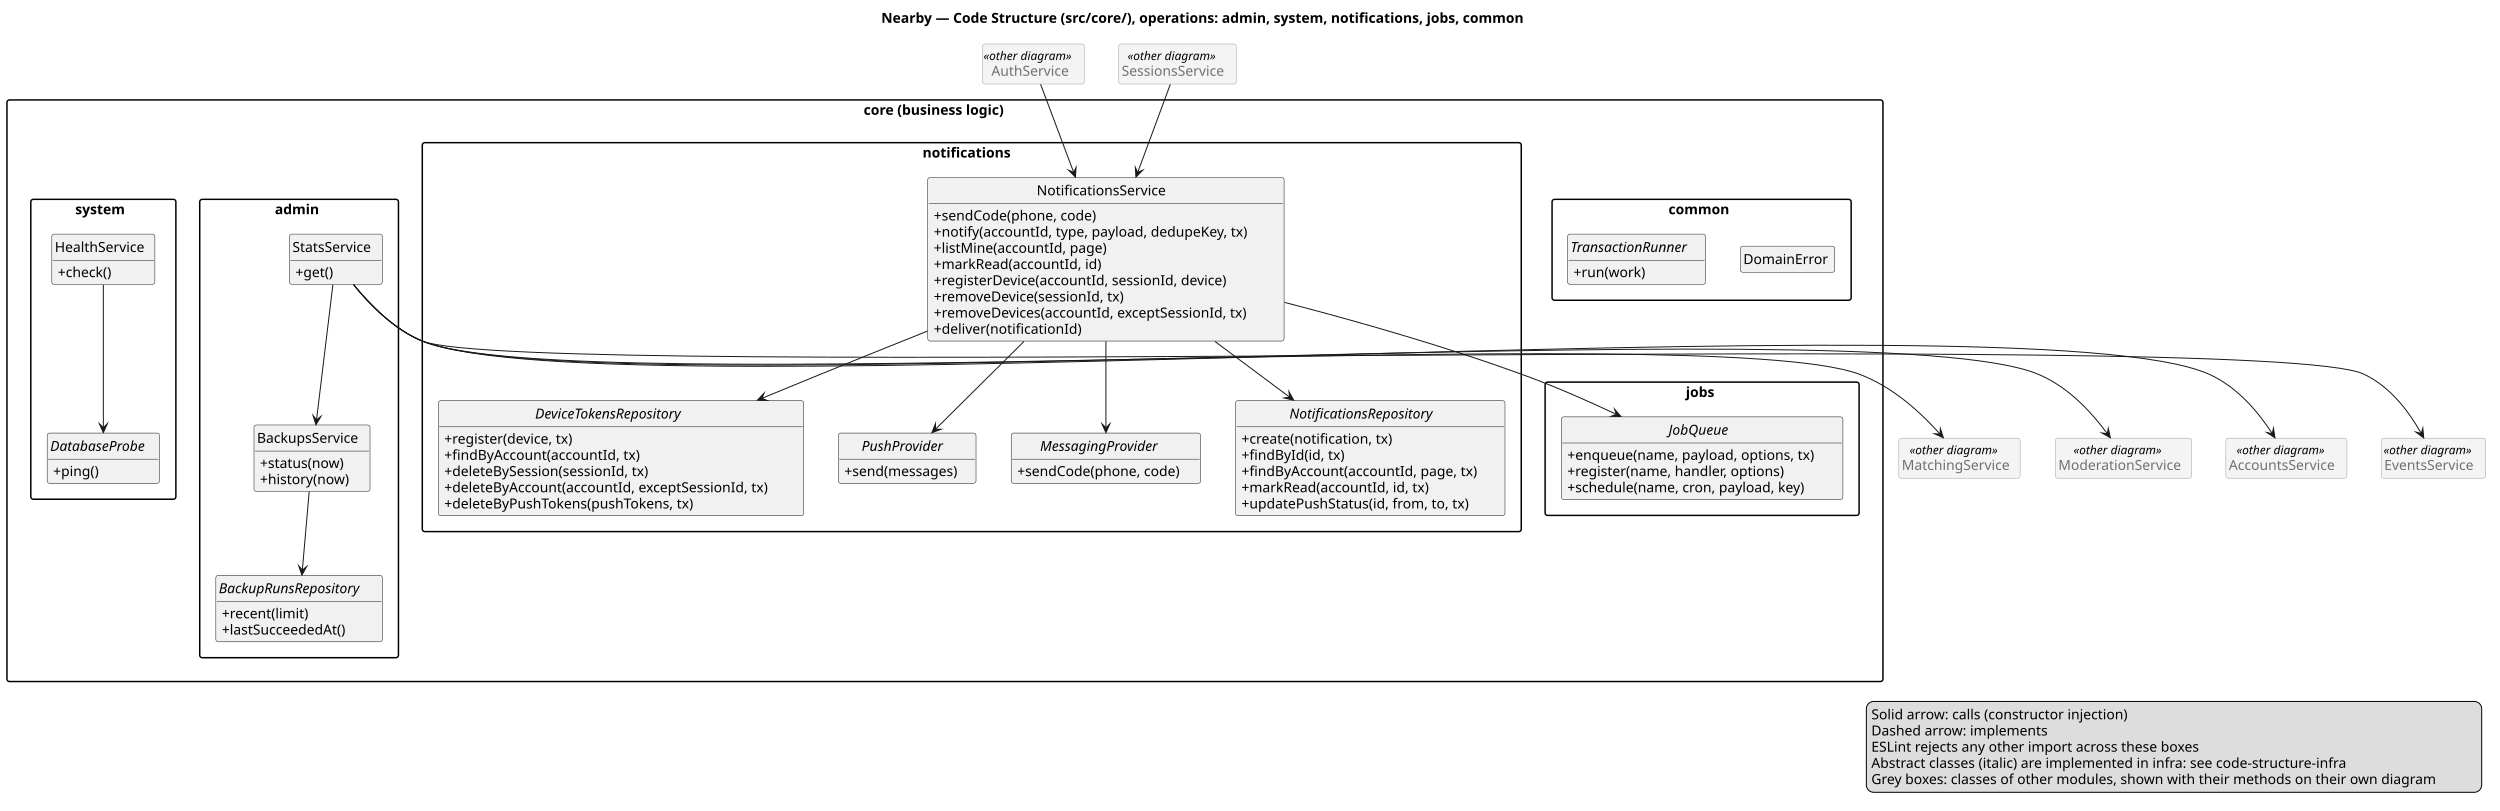
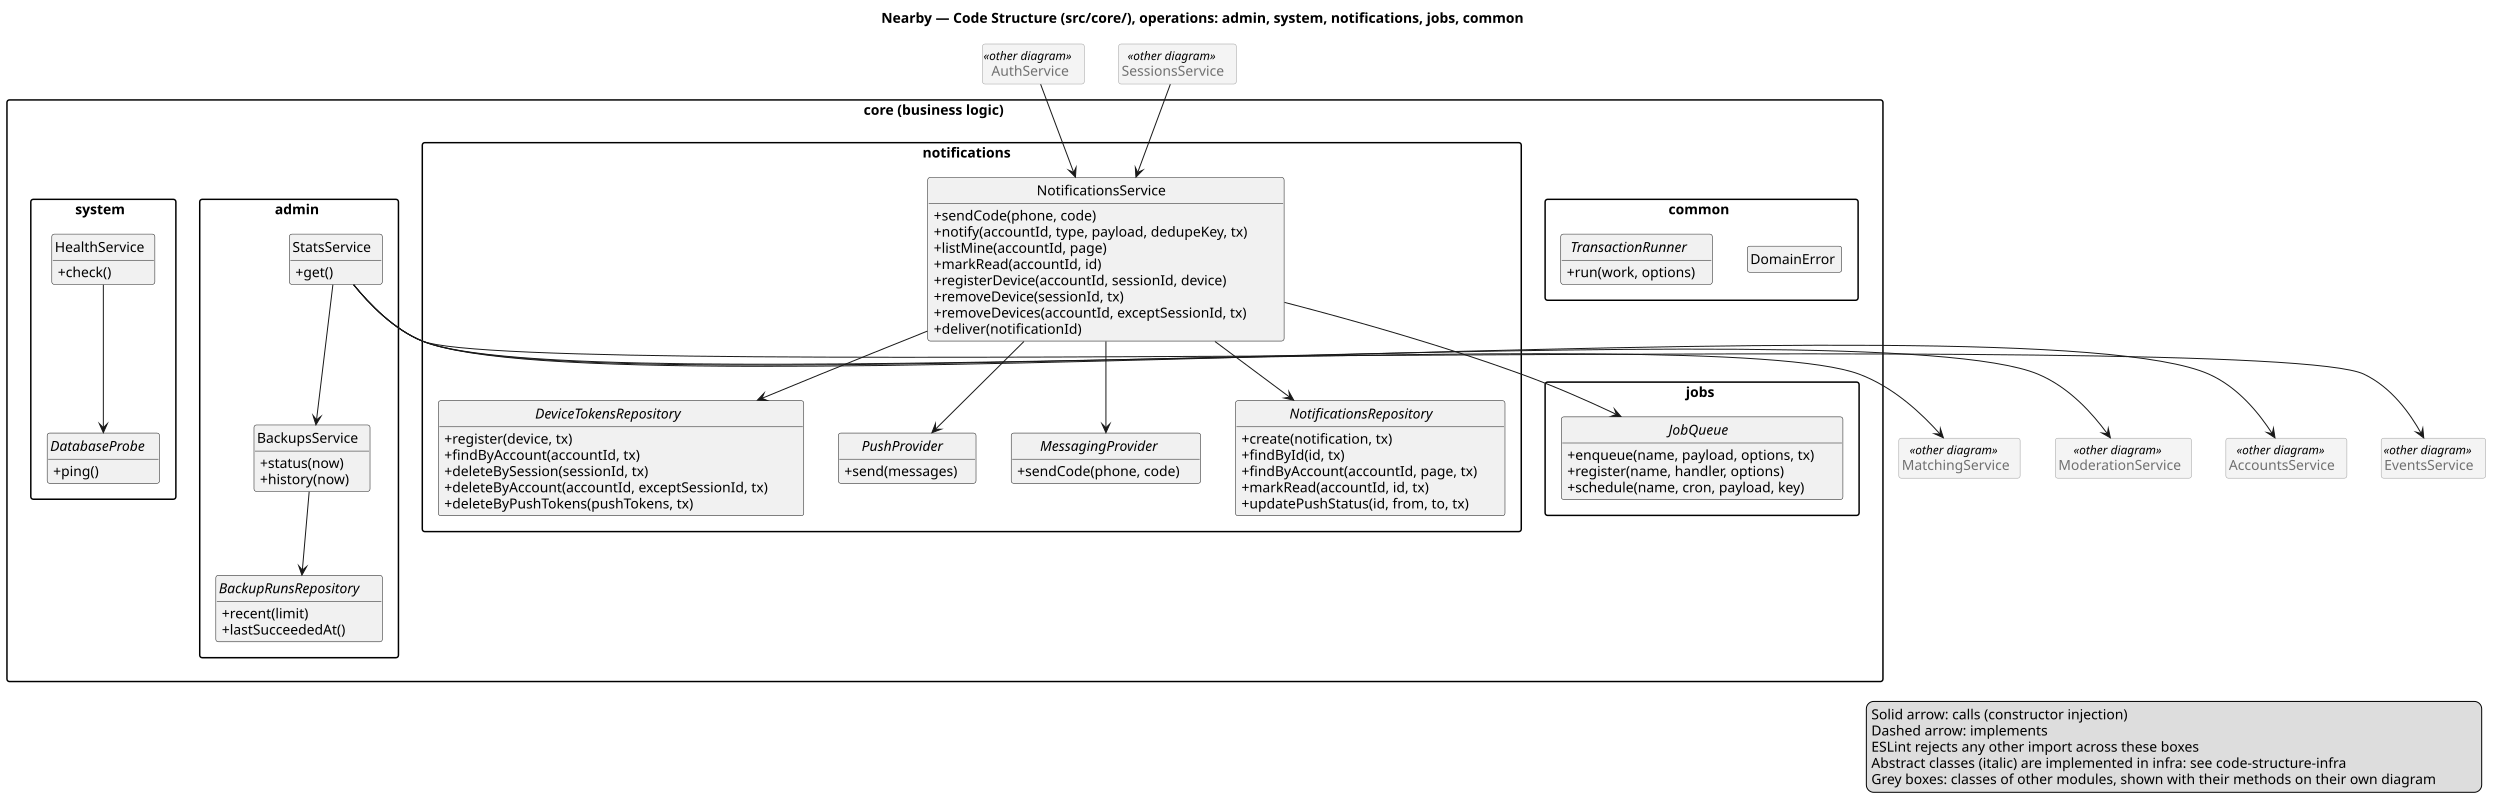
<svg xmlns="http://www.w3.org/2000/svg" version="1.1" data-diagram-type="CLASS" style="width:2516px;height:816px;background:#FFFFFF;" width="2516px" height="816px" viewBox="0 0 2516 816" zoomAndPan="magnify" preserveAspectRatio="none" contentStyleType="text/css">
  <defs />
  <g font-family="sans-serif" lengthAdjust="spacing">
    <g class="title" data-source-line="5">
      <text x="886.893" y="22.995" fill="#000" font-size="14" textLength="735.786" font-weight="700">Nearby — Code Structure (src/core/), operations: admin, system, notifications, jobs, common</text>
    </g>
    <g class="cluster" data-qualified-name="CORE" id="ent0001" data-source-line="18">
      <rect x="7" y="100.567" width="1888" height="585.34" fill="none" style="stroke:#000;stroke-width:1.5;" rx="2.5" ry="2.5" />
      <text x="869.177" y="115.562" fill="#000" font-size="14" textLength="163.646" font-weight="700">core (business logic)</text>
    </g>
    <g class="cluster" data-qualified-name="CORE.admin" id="ent0002" data-source-line="19">
      <rect x="201" y="200.607" width="200" height="461.3" fill="none" style="stroke:#000;stroke-width:1.5;" rx="2.5" ry="2.5" />
      <text x="276.589" y="215.602" fill="#000" font-size="14" textLength="48.822" font-weight="700">admin</text>
    </g>
    <g class="cluster" data-qualified-name="CORE.system" id="ent0006" data-source-line="32">
      <rect x="31" y="200.607" width="146" height="301.82" fill="none" style="stroke:#000;stroke-width:1.5;" rx="2.5" ry="2.5" />
      <text x="75.716" y="215.602" fill="#000" font-size="14" textLength="56.567" font-weight="700">system</text>
    </g>
    <g class="cluster" data-qualified-name="CORE.notifications" id="ent0009" data-source-line="40">
      <rect x="425" y="143.567" width="1106" height="391.45" fill="none" style="stroke:#000;stroke-width:1.5;" rx="2.5" ry="2.5" />
      <text x="928.439" y="158.562" fill="#000" font-size="14" textLength="99.121" font-weight="700">notifications</text>
    </g>
    <g class="cluster" data-qualified-name="CORE.jobs" id="ent0015" data-source-line="72">
      <rect x="1555" y="384.537" width="316" height="134.18" fill="none" style="stroke:#000;stroke-width:1.5;" rx="2.5" ry="2.5" />
      <text x="1696.614" y="399.532" fill="#000" font-size="14" textLength="32.771" font-weight="700">jobs</text>
    </g>
    <g class="cluster" data-qualified-name="CORE.common" id="ent0017" data-source-line="79">
-       <rect x="1562" y="200.607" width="301" height="101.59" fill="none" style="stroke:#000;stroke-width:1.5;" rx="2.5" ry="2.5" />
+       <rect x="1555" y="200.607" width="315" height="101.59" fill="none" style="stroke:#000;stroke-width:1.5;" rx="2.5" ry="2.5" />
      <text x="1679.161" y="215.602" fill="#000" font-size="14" textLength="66.678" font-weight="700">common</text>
    </g>
    <g class="entity" data-qualified-name="CORE.admin.StatsService" id="ent0003" data-source-line="20">
      <rect x="291.26" y="235.607" width="93.479" height="50.594" fill="#F1F1F1" style="stroke:#181818;stroke-width:0.5;" rx="2.5" ry="2.5" />
      <text x="294.26" y="253.602" fill="#000" font-size="14" textLength="87.479">StatsService</text>
      <line x1="292.26" y1="261.904" x2="383.739" y2="261.904" style="stroke:#181818;stroke-width:0.5;" />
      <text x="297.26" y="278.899" fill="#000" font-size="14" textLength="45.644">+get()</text>
    </g>
    <g class="entity" data-qualified-name="CORE.admin.BackupsService" id="ent0004" data-source-line="23">
      <rect x="255.61" y="427.677" width="116.783" height="66.891" fill="#F1F1F1" style="stroke:#181818;stroke-width:0.5;" rx="2.5" ry="2.5" />
      <text x="258.61" y="445.672" fill="#000" font-size="14" textLength="110.783">BackupsService</text>
      <line x1="256.61" y1="453.974" x2="371.393" y2="453.974" style="stroke:#181818;stroke-width:0.5;" />
      <text x="261.61" y="470.969" fill="#000" font-size="14" textLength="94.562">+status(now)</text>
      <text x="261.61" y="487.266" fill="#000" font-size="14" textLength="99.695">+history(now)</text>
    </g>
    <g class="entity" data-qualified-name="CORE.admin.BackupRunsRepository" id="ent0005" data-source-line="27">
      <rect x="217.21" y="579.017" width="167.588" height="66.891" fill="#F1F1F1" style="stroke:#181818;stroke-width:0.5;" rx="2.5" ry="2.5" />
      <text x="220.21" y="597.012" fill="#000" font-size="14" textLength="161.588" font-style="italic">BackupRunsRepository</text>
      <line x1="218.21" y1="605.314" x2="383.798" y2="605.314" style="stroke:#181818;stroke-width:0.5;" />
      <text x="223.21" y="622.309" fill="#000" font-size="14" textLength="98.492">+recent(limit)</text>
      <text x="223.21" y="638.606" fill="#000" font-size="14" textLength="139.74">+lastSucceededAt()</text>
    </g>
    <g class="entity" data-qualified-name="CORE.system.HealthService" id="ent0007" data-source-line="33">
      <rect x="52.14" y="235.607" width="103.713" height="50.594" fill="#F1F1F1" style="stroke:#181818;stroke-width:0.5;" rx="2.5" ry="2.5" />
      <text x="55.14" y="253.602" fill="#000" font-size="14" textLength="97.713">HealthService</text>
      <line x1="53.14" y1="261.904" x2="154.853" y2="261.904" style="stroke:#181818;stroke-width:0.5;" />
      <text x="58.14" y="278.899" fill="#000" font-size="14" textLength="63.643">+check()</text>
    </g>
    <g class="entity" data-qualified-name="CORE.system.DatabaseProbe" id="ent0008" data-source-line="36">
      <rect x="47.47" y="435.827" width="113.064" height="50.594" fill="#F1F1F1" style="stroke:#181818;stroke-width:0.5;" rx="2.5" ry="2.5" />
      <text x="50.47" y="453.822" fill="#000" font-size="14" textLength="107.064" font-style="italic">DatabaseProbe</text>
      <line x1="48.47" y1="462.124" x2="159.534" y2="462.124" style="stroke:#181818;stroke-width:0.5;" />
      <text x="53.47" y="479.119" fill="#000" font-size="14" textLength="53.19">+ping()</text>
    </g>
    <g class="entity" data-qualified-name="CORE.notifications.NotificationsService" id="ent0010" data-source-line="41">
      <rect x="933.68" y="178.567" width="358.637" height="164.672" fill="#F1F1F1" style="stroke:#181818;stroke-width:0.5;" rx="2.5" ry="2.5" />
      <text x="1043.316" y="196.562" fill="#000" font-size="14" textLength="139.364">NotificationsService</text>
      <line x1="934.68" y1="204.864" x2="1291.317" y2="204.864" style="stroke:#181818;stroke-width:0.5;" />
      <text x="939.68" y="221.859" fill="#000" font-size="14" textLength="178.637">+sendCode(phone, code)</text>
      <text x="939.68" y="238.156" fill="#000" font-size="14" textLength="346.637">+notify(accountId, type, payload, dedupeKey, tx)</text>
      <text x="939.68" y="254.453" fill="#000" font-size="14" textLength="189.328">+listMine(accountId, page)</text>
      <text x="939.68" y="270.749" fill="#000" font-size="14" textLength="185.008">+markRead(accountId, id)</text>
      <text x="939.68" y="287.046" fill="#000" font-size="14" textLength="322.246">+registerDevice(accountId, sessionId, device)</text>
      <text x="939.68" y="303.343" fill="#000" font-size="14" textLength="211.518">+removeDevice(sessionId, tx)</text>
      <text x="939.68" y="319.64" fill="#000" font-size="14" textLength="345.68">+removeDevices(accountId, exceptSessionId, tx)</text>
      <text x="939.68" y="335.937" fill="#000" font-size="14" textLength="162.333">+deliver(notificationId)</text>
    </g>
    <g class="entity" data-qualified-name="CORE.notifications.MessagingProvider" id="ent0011" data-source-line="51">
      <rect x="1017.68" y="435.827" width="190.637" height="50.594" fill="#F1F1F1" style="stroke:#181818;stroke-width:0.5;" rx="2.5" ry="2.5" />
      <text x="1046.703" y="453.822" fill="#000" font-size="14" textLength="132.59" font-style="italic">MessagingProvider</text>
      <line x1="1018.68" y1="462.124" x2="1207.317" y2="462.124" style="stroke:#181818;stroke-width:0.5;" />
      <text x="1023.68" y="479.119" fill="#000" font-size="14" textLength="178.637">+sendCode(phone, code)</text>
    </g>
    <g class="entity" data-qualified-name="CORE.notifications.NotificationsRepository" id="ent0012" data-source-line="54">
      <rect x="1243.39" y="403.237" width="271.226" height="115.781" fill="#F1F1F1" style="stroke:#181818;stroke-width:0.5;" rx="2.5" ry="2.5" />
      <text x="1297.655" y="421.232" fill="#000" font-size="14" textLength="162.695" font-style="italic">NotificationsRepository</text>
      <line x1="1244.39" y1="429.534" x2="1513.616" y2="429.534" style="stroke:#181818;stroke-width:0.5;" />
      <text x="1249.39" y="446.529" fill="#000" font-size="14" textLength="168.807">+create(notification, tx)</text>
      <text x="1249.39" y="462.826" fill="#000" font-size="14" textLength="115.589">+findById(id, tx)</text>
      <text x="1249.39" y="479.123" fill="#000" font-size="14" textLength="259.226">+findByAccount(accountId, page, tx)</text>
      <text x="1249.39" y="495.419" fill="#000" font-size="14" textLength="207.683">+markRead(accountId, id, tx)</text>
      <text x="1249.39" y="511.716" fill="#000" font-size="14" textLength="250.271">+updatePushStatus(id, from, to, tx)</text>
    </g>
    <g class="entity" data-qualified-name="CORE.notifications.DeviceTokensRepository" id="ent0013" data-source-line="61">
      <rect x="441.1" y="403.237" width="367.804" height="115.781" fill="#F1F1F1" style="stroke:#181818;stroke-width:0.5;" rx="2.5" ry="2.5" />
      <text x="538.524" y="421.232" fill="#000" font-size="14" textLength="172.956" font-style="italic">DeviceTokensRepository</text>
      <line x1="442.1" y1="429.534" x2="807.904" y2="429.534" style="stroke:#181818;stroke-width:0.5;" />
      <text x="447.1" y="446.529" fill="#000" font-size="14" textLength="145.612">+register(device, tx)</text>
      <text x="447.1" y="462.826" fill="#000" font-size="14" textLength="215.359">+findByAccount(accountId, tx)</text>
      <text x="447.1" y="479.123" fill="#000" font-size="14" textLength="225.579">+deleteBySession(sessionId, tx)</text>
      <text x="447.1" y="495.419" fill="#000" font-size="14" textLength="355.804">+deleteByAccount(accountId, exceptSessionId, tx)</text>
      <text x="447.1" y="511.716" fill="#000" font-size="14" textLength="274.743">+deleteByPushTokens(pushTokens, tx)</text>
    </g>
    <g class="entity" data-qualified-name="CORE.notifications.PushProvider" id="ent0014" data-source-line="68">
      <rect x="843.73" y="435.827" width="138.533" height="50.594" fill="#F1F1F1" style="stroke:#181818;stroke-width:0.5;" rx="2.5" ry="2.5" />
      <text x="867.158" y="453.822" fill="#000" font-size="14" textLength="91.677" font-style="italic">PushProvider</text>
      <line x1="844.73" y1="462.124" x2="981.263" y2="462.124" style="stroke:#181818;stroke-width:0.5;" />
      <text x="849.73" y="479.119" fill="#000" font-size="14" textLength="126.533">+send(messages)</text>
    </g>
    <g class="entity" data-qualified-name="CORE.jobs.JobQueue" id="ent0016" data-source-line="73">
      <rect x="1571.29" y="419.537" width="283.414" height="83.188" fill="#F1F1F1" style="stroke:#181818;stroke-width:0.5;" rx="2.5" ry="2.5" />
      <text x="1679.21" y="437.532" fill="#000" font-size="14" textLength="67.573" font-style="italic">JobQueue</text>
      <line x1="1572.29" y1="445.834" x2="1853.704" y2="445.834" style="stroke:#181818;stroke-width:0.5;" />
      <text x="1577.29" y="462.829" fill="#000" font-size="14" textLength="271.414">+enqueue(name, payload, options, tx)</text>
      <text x="1577.29" y="479.126" fill="#000" font-size="14" textLength="239.49">+register(name, handler, options)</text>
      <text x="1577.29" y="495.423" fill="#000" font-size="14" textLength="263.368">+schedule(name, cron, payload, key)</text>
    </g>
    <g class="entity" data-qualified-name="CORE.common.TransactionRunner" id="ent0018" data-source-line="80">
-       <rect x="1577.57" y="235.607" width="138.863" height="50.594" fill="#F1F1F1" style="stroke:#181818;stroke-width:0.5;" rx="2.5" ry="2.5" />
-       <text x="1580.57" y="253.602" fill="#000" font-size="14" textLength="132.863" font-style="italic">TransactionRunner</text>
-       <line x1="1578.57" y1="261.904" x2="1715.433" y2="261.904" style="stroke:#181818;stroke-width:0.5;" />
-       <text x="1583.57" y="278.899" fill="#000" font-size="14" textLength="80.035">+run(work)</text>
+       <rect x="1570.75" y="235.607" width="152.499" height="50.594" fill="#F1F1F1" style="stroke:#181818;stroke-width:0.5;" rx="2.5" ry="2.5" />
+       <text x="1580.568" y="253.602" fill="#000" font-size="14" textLength="132.863" font-style="italic">TransactionRunner</text>
+       <line x1="1571.75" y1="261.904" x2="1722.249" y2="261.904" style="stroke:#181818;stroke-width:0.5;" />
+       <text x="1576.75" y="278.899" fill="#000" font-size="14" textLength="140.499">+run(work, options)</text>
    </g>
    <g class="entity" data-qualified-name="CORE.common.DomainError" id="ent0019" data-source-line="83">
-       <rect x="1751.5" y="247.747" width="95.004" height="26.297" fill="#F1F1F1" style="stroke:#181818;stroke-width:0.5;" rx="2.5" ry="2.5" />
-       <text x="1754.5" y="265.742" fill="#000" font-size="14" textLength="89.004">DomainError</text>
+       <rect x="1758.5" y="247.747" width="95.004" height="26.297" fill="#F1F1F1" style="stroke:#181818;stroke-width:0.5;" rx="2.5" ry="2.5" />
+       <text x="1761.5" y="265.742" fill="#000" font-size="14" textLength="89.004">DomainError</text>
    </g>
    <g class="entity" data-qualified-name="AccountsService" id="ent0020" data-source-line="88">
      <rect x="2240.1" y="440.997" width="121.808" height="40.266" fill="#F4F4F4" style="stroke:#A0A0A0;stroke-width:0.5;" rx="2.5" ry="2.5" />
      <text x="2250.757" y="457.136" fill="#000" font-size="12" textLength="100.494" font-style="italic">«other diagram»</text>
      <text x="2243.1" y="472.961" fill="#707070" font-size="14" textLength="115.808">AccountsService</text>
    </g>
    <g class="entity" data-qualified-name="EventsService" id="ent0021" data-source-line="89">
      <rect x="2396.43" y="440.997" width="105.142" height="40.266" fill="#F4F4F4" style="stroke:#A0A0A0;stroke-width:0.5;" rx="2.5" ry="2.5" />
      <text x="2398.754" y="457.136" fill="#000" font-size="12" textLength="100.494" font-style="italic">«other diagram»</text>
      <text x="2399.43" y="472.961" fill="#707070" font-size="14" textLength="99.142">EventsService</text>
    </g>
    <g class="entity" data-qualified-name="MatchingService" id="ent0022" data-source-line="90">
      <rect x="1910.95" y="440.997" width="122.108" height="40.266" fill="#F4F4F4" style="stroke:#A0A0A0;stroke-width:0.5;" rx="2.5" ry="2.5" />
      <text x="1921.757" y="457.136" fill="#000" font-size="12" textLength="100.494" font-style="italic">«other diagram»</text>
      <text x="1913.95" y="472.961" fill="#707070" font-size="14" textLength="116.108">MatchingService</text>
    </g>
    <g class="entity" data-qualified-name="ModerationService" id="ent0023" data-source-line="91">
      <rect x="2068.48" y="440.997" width="137.038" height="40.266" fill="#F4F4F4" style="stroke:#A0A0A0;stroke-width:0.5;" rx="2.5" ry="2.5" />
      <text x="2086.752" y="457.136" fill="#000" font-size="12" textLength="100.494" font-style="italic">«other diagram»</text>
      <text x="2071.48" y="472.961" fill="#707070" font-size="14" textLength="131.038">ModerationService</text>
    </g>
    <g class="entity" data-qualified-name="AuthService" id="ent0024" data-source-line="92">
      <rect x="988.75" y="44.297" width="102.494" height="40.266" fill="#F4F4F4" style="stroke:#A0A0A0;stroke-width:0.5;" rx="2.5" ry="2.5" />
      <text x="989.75" y="60.436" fill="#000" font-size="12" textLength="100.494" font-style="italic">«other diagram»</text>
      <text x="997.72" y="76.261" fill="#707070" font-size="14" textLength="84.554">AuthService</text>
    </g>
    <g class="entity" data-qualified-name="SessionsService" id="ent0025" data-source-line="93">
      <rect x="1125.77" y="44.297" width="118.451" height="40.266" fill="#F4F4F4" style="stroke:#A0A0A0;stroke-width:0.5;" rx="2.5" ry="2.5" />
      <text x="1134.749" y="60.436" fill="#000" font-size="12" textLength="100.494" font-style="italic">«other diagram»</text>
      <text x="1128.77" y="76.261" fill="#707070" font-size="14" textLength="112.451">SessionsService</text>
    </g>
    <g class="link" data-entity-1="ent0024" data-entity-2="ent0010" id="lnk26" data-source-line="96" data-link-type="dependency">
      <path d="M1047.27,84.787 C1055.49,106.697 1067.663,139.136 1080.593,173.576" style="stroke:#181818;stroke-width:1;" fill="none" id="AuthService-to-NotificationsService" codeLine="96" />
      <polygon points="1082.35,178.257,1082.931,168.425,1080.593,173.576,1075.442,171.237,1082.35,178.257" fill="#181818" style="stroke:#181818;stroke-width:1;stroke-linejoin:miter;stroke-miterlimit:10;" />
    </g>
    <g class="link" data-entity-1="ent0025" data-entity-2="ent0010" id="lnk27" data-source-line="97" data-link-type="dependency">
      <path d="M1177.83,84.787 C1169.72,106.697 1157.716,139.128 1144.966,173.568" style="stroke:#181818;stroke-width:1;" fill="none" id="SessionsService-to-NotificationsService" codeLine="97" />
      <polygon points="1143.23,178.257,1150.106,171.205,1144.966,173.568,1142.603,168.428,1143.23,178.257" fill="#181818" style="stroke:#181818;stroke-width:1;stroke-linejoin:miter;stroke-miterlimit:10;" />
    </g>
    <g class="link" data-entity-1="ent0003" data-entity-2="ent0020" id="lnk28" data-source-line="98" data-link-type="dependency">
      <path d="M355.93,286.587 C371.66,306.007 396.45,331.657 425,343.237 C610.17,418.307 2040.49,295.187 2223,376.537 C2252.73,389.787 2273.656,416.174 2286.816,436.434" style="stroke:#181818;stroke-width:1;" fill="none" id="StatsService-to-AccountsService" codeLine="98" />
      <polygon points="2289.54,440.627,2287.992,430.9,2286.816,436.434,2281.283,435.258,2289.54,440.627" fill="#181818" style="stroke:#181818;stroke-width:1;stroke-linejoin:miter;stroke-miterlimit:10;" />
    </g>
    <g class="link" data-entity-1="ent0003" data-entity-2="ent0021" id="lnk29" data-source-line="99" data-link-type="dependency">
      <path d="M355.92,286.597 C371.65,306.027 396.44,331.677 425,343.237 C525.65,383.947 2281.02,329.757 2379,376.537 C2407.02,389.907 2425.41,416.088 2436.78,436.318" style="stroke:#181818;stroke-width:1;" fill="none" id="StatsService-to-EventsService" codeLine="99" />
      <polygon points="2439.23,440.677,2438.307,430.871,2436.78,436.318,2431.333,434.791,2439.23,440.677" fill="#181818" style="stroke:#181818;stroke-width:1;stroke-linejoin:miter;stroke-miterlimit:10;" />
    </g>
    <g class="link" data-entity-1="ent0003" data-entity-2="ent0022" id="lnk30" data-source-line="100" data-link-type="dependency">
      <path d="M355.94,286.547 C371.68,305.957 396.47,331.597 425,343.237 C573.8,403.947 1720.43,320.337 1871,376.537 C1905.97,389.587 1934.256,416.491 1952.456,436.831" style="stroke:#181818;stroke-width:1;" fill="none" id="StatsService-to-MatchingService" codeLine="100" />
      <polygon points="1955.79,440.557,1952.77,431.183,1952.456,436.831,1946.808,436.517,1955.79,440.557" fill="#181818" style="stroke:#181818;stroke-width:1;stroke-linejoin:miter;stroke-miterlimit:10;" />
    </g>
    <g class="link" data-entity-1="ent0003" data-entity-2="ent0023" id="lnk31" data-source-line="101" data-link-type="dependency">
      <path d="M355.93,286.567 C371.67,305.987 396.46,331.637 425,343.237 C592.4,411.287 1884.27,306.857 2051,376.537 C2082.51,389.697 2105.977,416.28 2120.907,436.57" style="stroke:#181818;stroke-width:1;" fill="none" id="StatsService-to-ModerationService" codeLine="101" />
      <polygon points="2123.87,440.597,2121.758,430.977,2120.907,436.57,2115.314,435.719,2123.87,440.597" fill="#181818" style="stroke:#181818;stroke-width:1;stroke-linejoin:miter;stroke-miterlimit:10;" />
    </g>
    <g class="link" data-entity-1="ent0003" data-entity-2="ent0004" id="lnk32" data-source-line="102" data-link-type="dependency">
      <path d="M335.01,286.607 C330.7,322.207 323.33,383.013 318.55,422.563" style="stroke:#181818;stroke-width:1;" fill="none" id="StatsService-to-BackupsService" codeLine="102" />
      <polygon points="317.95,427.527,323.001,419.072,318.55,422.563,315.059,418.112,317.95,427.527" fill="#181818" style="stroke:#181818;stroke-width:1;stroke-linejoin:miter;stroke-miterlimit:10;" />
    </g>
    <g class="link" data-entity-1="ent0004" data-entity-2="ent0005" id="lnk33" data-source-line="103" data-link-type="dependency">
      <path d="M311.15,494.897 C308.98,519.797 306.442,548.906 304.282,573.786" style="stroke:#181818;stroke-width:1;" fill="none" id="BackupsService-to-BackupRunsRepository" codeLine="103" />
      <polygon points="303.85,578.767,308.613,570.147,304.282,573.786,300.643,569.455,303.85,578.767" fill="#181818" style="stroke:#181818;stroke-width:1;stroke-linejoin:miter;stroke-miterlimit:10;" />
    </g>
    <g class="link" data-entity-1="ent0007" data-entity-2="ent0008" id="lnk34" data-source-line="104" data-link-type="dependency">
      <path d="M104,286.607 C104,324.697 104,392.337 104,430.417" style="stroke:#181818;stroke-width:1;" fill="none" id="HealthService-to-DatabaseProbe" codeLine="104" />
      <polygon points="104,435.417,108,426.417,104,430.417,100,426.417,104,435.417" fill="#181818" style="stroke:#181818;stroke-width:1;stroke-linejoin:miter;stroke-miterlimit:10;" />
    </g>
    <g class="link" data-entity-1="ent0010" data-entity-2="ent0011" id="lnk35" data-source-line="105" data-link-type="dependency">
      <path d="M1113,343.667 C1113,376.727 1113,407.447 1113,430.487" style="stroke:#181818;stroke-width:1;" fill="none" id="NotificationsService-to-MessagingProvider" codeLine="105" />
      <polygon points="1113,435.487,1117,426.487,1113,430.487,1109,426.487,1113,435.487" fill="#181818" style="stroke:#181818;stroke-width:1;stroke-linejoin:miter;stroke-miterlimit:10;" />
    </g>
    <g class="link" data-entity-1="ent0010" data-entity-2="ent0012" id="lnk36" data-source-line="106" data-link-type="dependency">
      <path d="M1222.73,343.667 C1249.35,363.507 1273.241,381.309 1297.981,399.749" style="stroke:#181818;stroke-width:1;" fill="none" id="NotificationsService-to-NotificationsRepository" codeLine="106" />
      <polygon points="1301.99,402.737,1297.164,394.151,1297.981,399.749,1292.383,400.566,1301.99,402.737" fill="#181818" style="stroke:#181818;stroke-width:1;stroke-linejoin:miter;stroke-miterlimit:10;" />
    </g>
    <g class="link" data-entity-1="ent0010" data-entity-2="ent0013" id="lnk37" data-source-line="107" data-link-type="dependency">
      <path d="M933.34,333.207 C897.73,347.467 860.66,362.407 826,376.537 C805.35,384.947 788.16,392.014 766.83,400.844" style="stroke:#181818;stroke-width:1;" fill="none" id="NotificationsService-to-DeviceTokensRepository" codeLine="107" />
      <polygon points="762.21,402.757,772.056,403.01,766.83,400.844,768.996,395.619,762.21,402.757" fill="#181818" style="stroke:#181818;stroke-width:1;stroke-linejoin:miter;stroke-miterlimit:10;" />
    </g>
    <g class="link" data-entity-1="ent0010" data-entity-2="ent0014" id="lnk38" data-source-line="108" data-link-type="dependency">
      <path d="M1030.5,343.667 C997.14,376.727 964.651,408.927 941.411,431.967" style="stroke:#181818;stroke-width:1;" fill="none" id="NotificationsService-to-PushProvider" codeLine="108" />
      <polygon points="937.86,435.487,947.068,431.991,941.411,431.967,941.435,426.31,937.86,435.487" fill="#181818" style="stroke:#181818;stroke-width:1;stroke-linejoin:miter;stroke-miterlimit:10;" />
    </g>
    <g class="link" data-entity-1="ent0010" data-entity-2="ent0016" id="lnk39" data-source-line="109" data-link-type="dependency">
      <path d="M1292.73,304.327 C1367.31,323.697 1454.19,348.567 1531,376.537 C1564.49,388.727 1595.818,402.424 1626.768,417.024" style="stroke:#181818;stroke-width:1;" fill="none" id="NotificationsService-to-JobQueue" codeLine="109" />
      <polygon points="1631.29,419.157,1624.857,411.699,1626.768,417.024,1621.444,418.935,1631.29,419.157" fill="#181818" style="stroke:#181818;stroke-width:1;stroke-linejoin:miter;stroke-miterlimit:10;" />
    </g>
    <g class="legend" data-source-line="111">
      <rect x="1878.291" y="705.907" width="619.28" height="91.484" fill="#DDD" style="stroke:#000;stroke-width:1;" rx="7.5" ry="7.5" />
      <text x="1883.291" y="723.902" fill="#000" font-size="14" textLength="278.852">Solid arrow: calls (constructor injection)</text>
      <text x="1883.291" y="740.199" fill="#000" font-size="14" textLength="189.574">Dashed arrow: implements</text>
      <text x="1883.291" y="756.496" fill="#000" font-size="14" textLength="357.26">ESLint rejects any other import across these boxes</text>
      <text x="1883.291" y="772.793" fill="#000" font-size="14" textLength="519.128">Abstract classes (italic) are implemented in infra: see code-structure-infra</text>
      <text x="1883.291" y="789.089" fill="#000" font-size="14" textLength="609.28">Grey boxes: classes of other modules, shown with their methods on their own diagram</text>
    </g>
  </g>
</svg>
